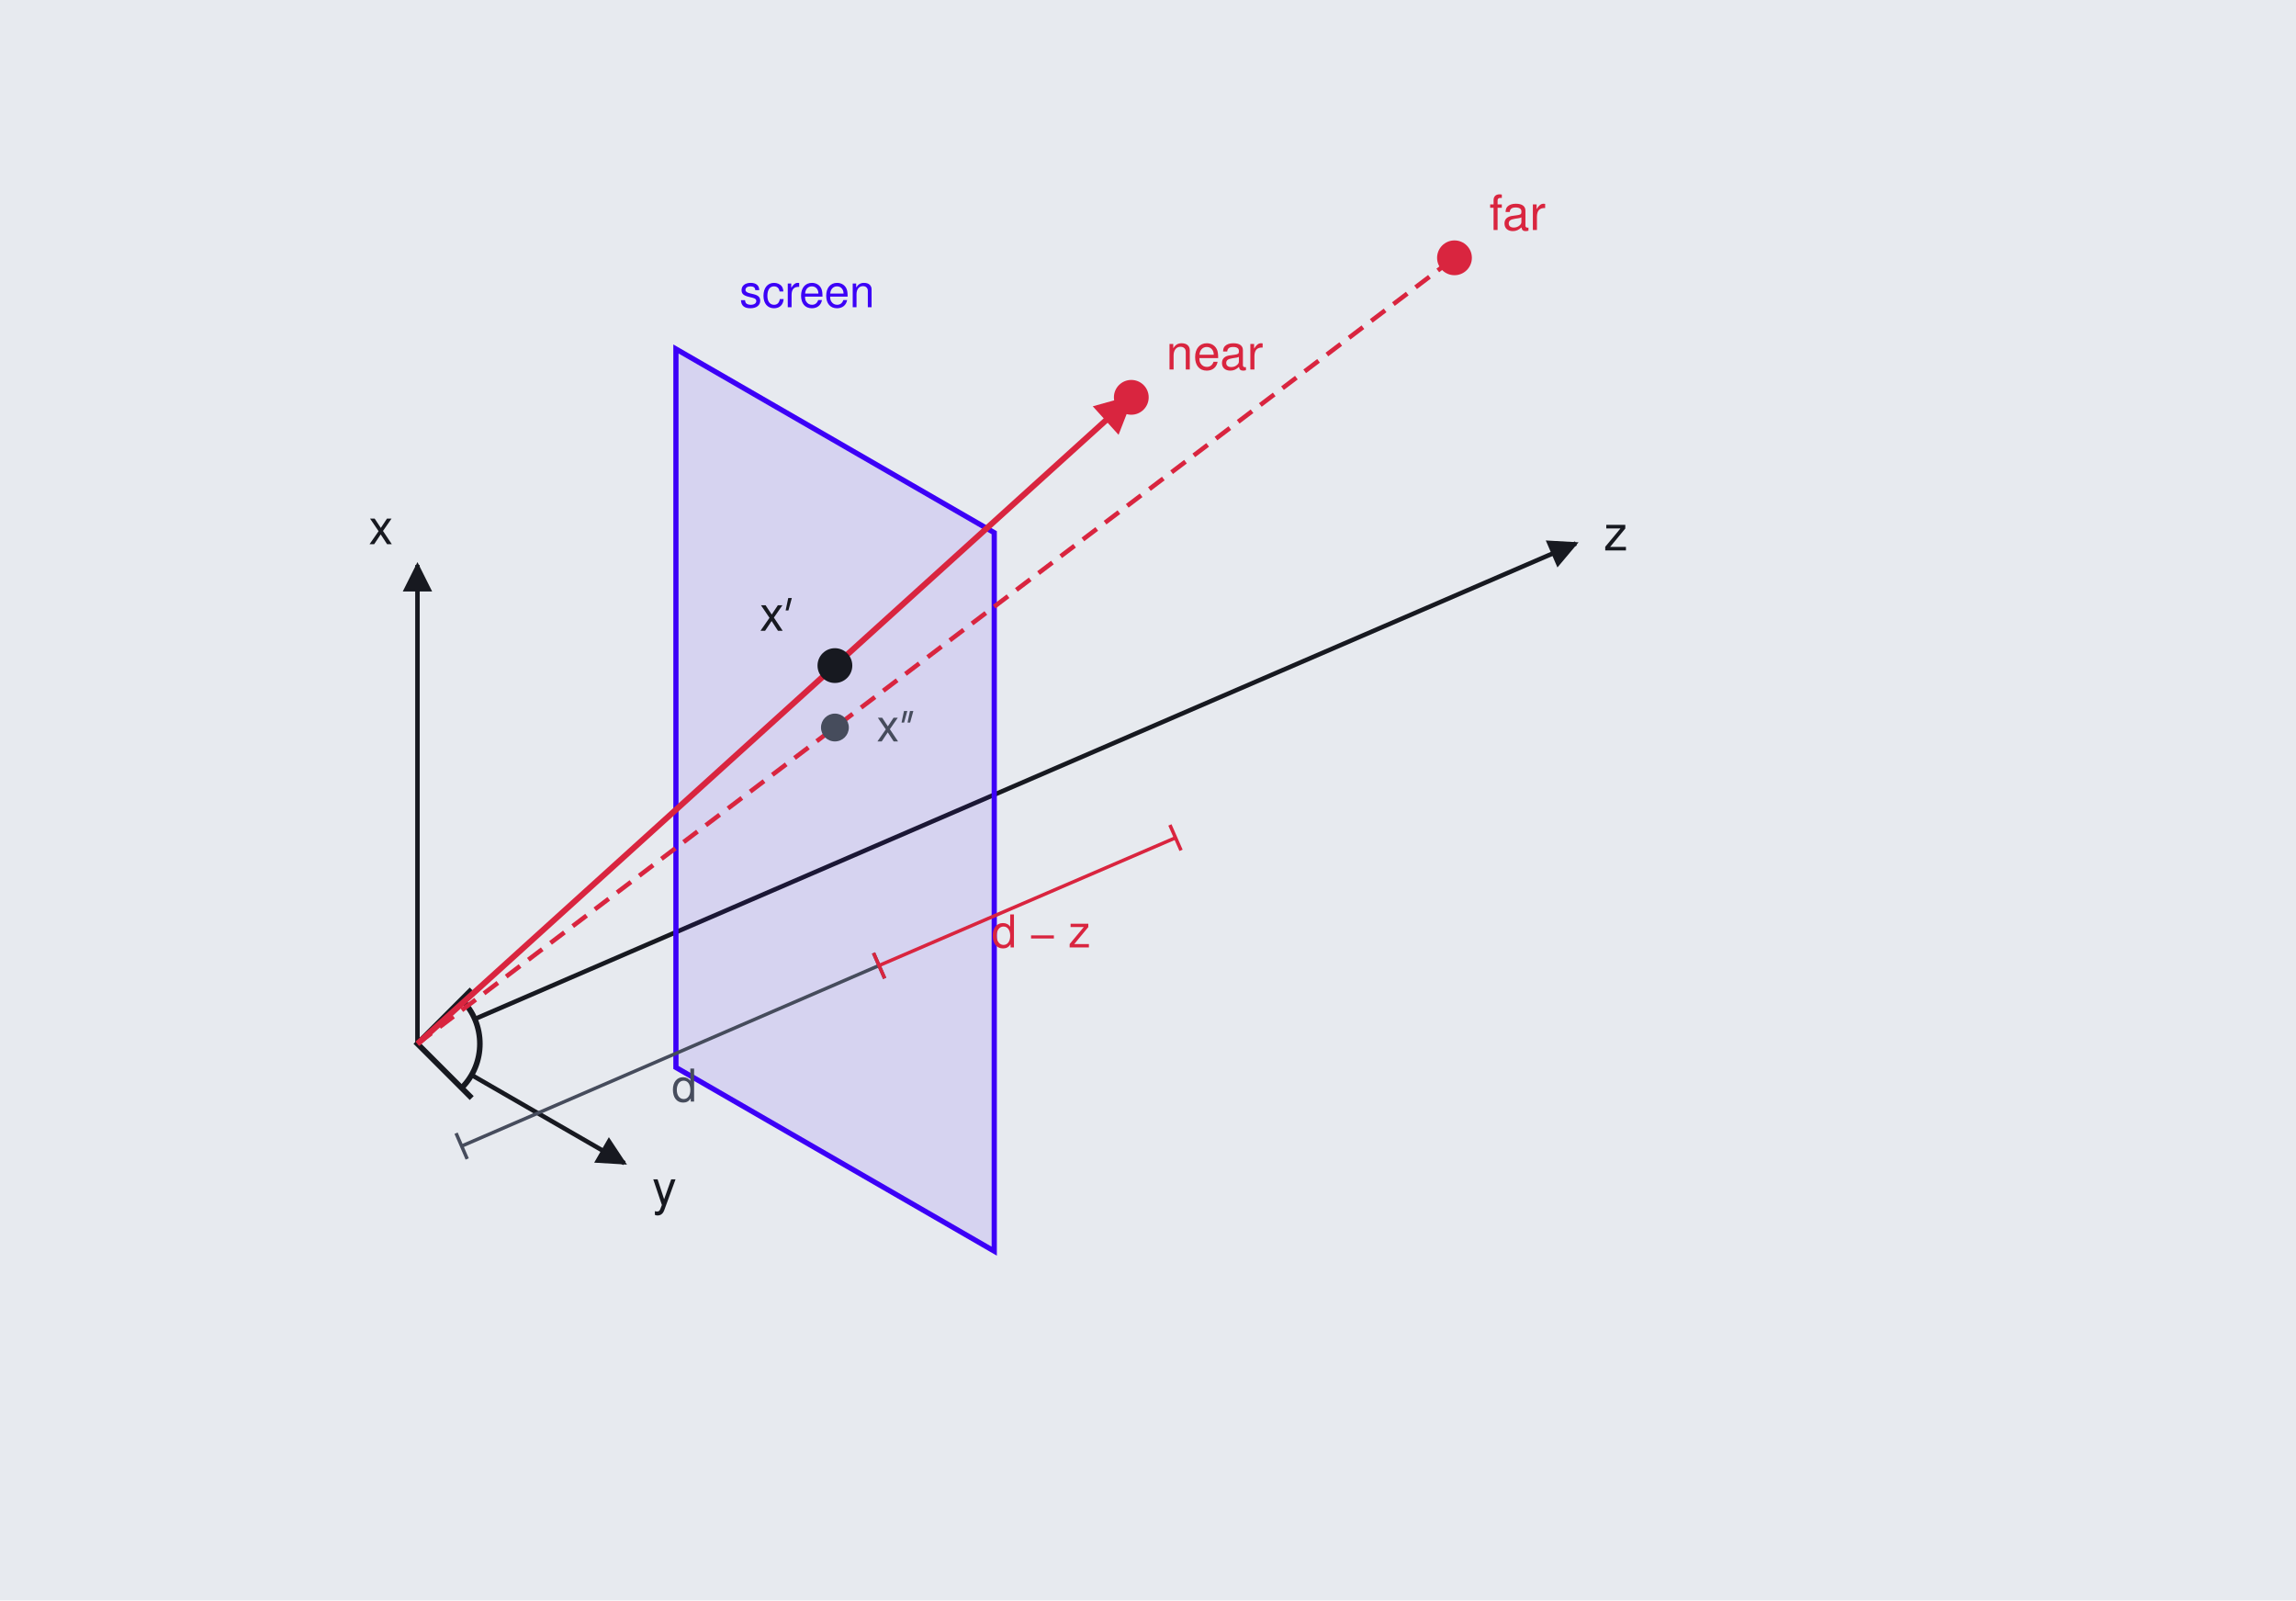
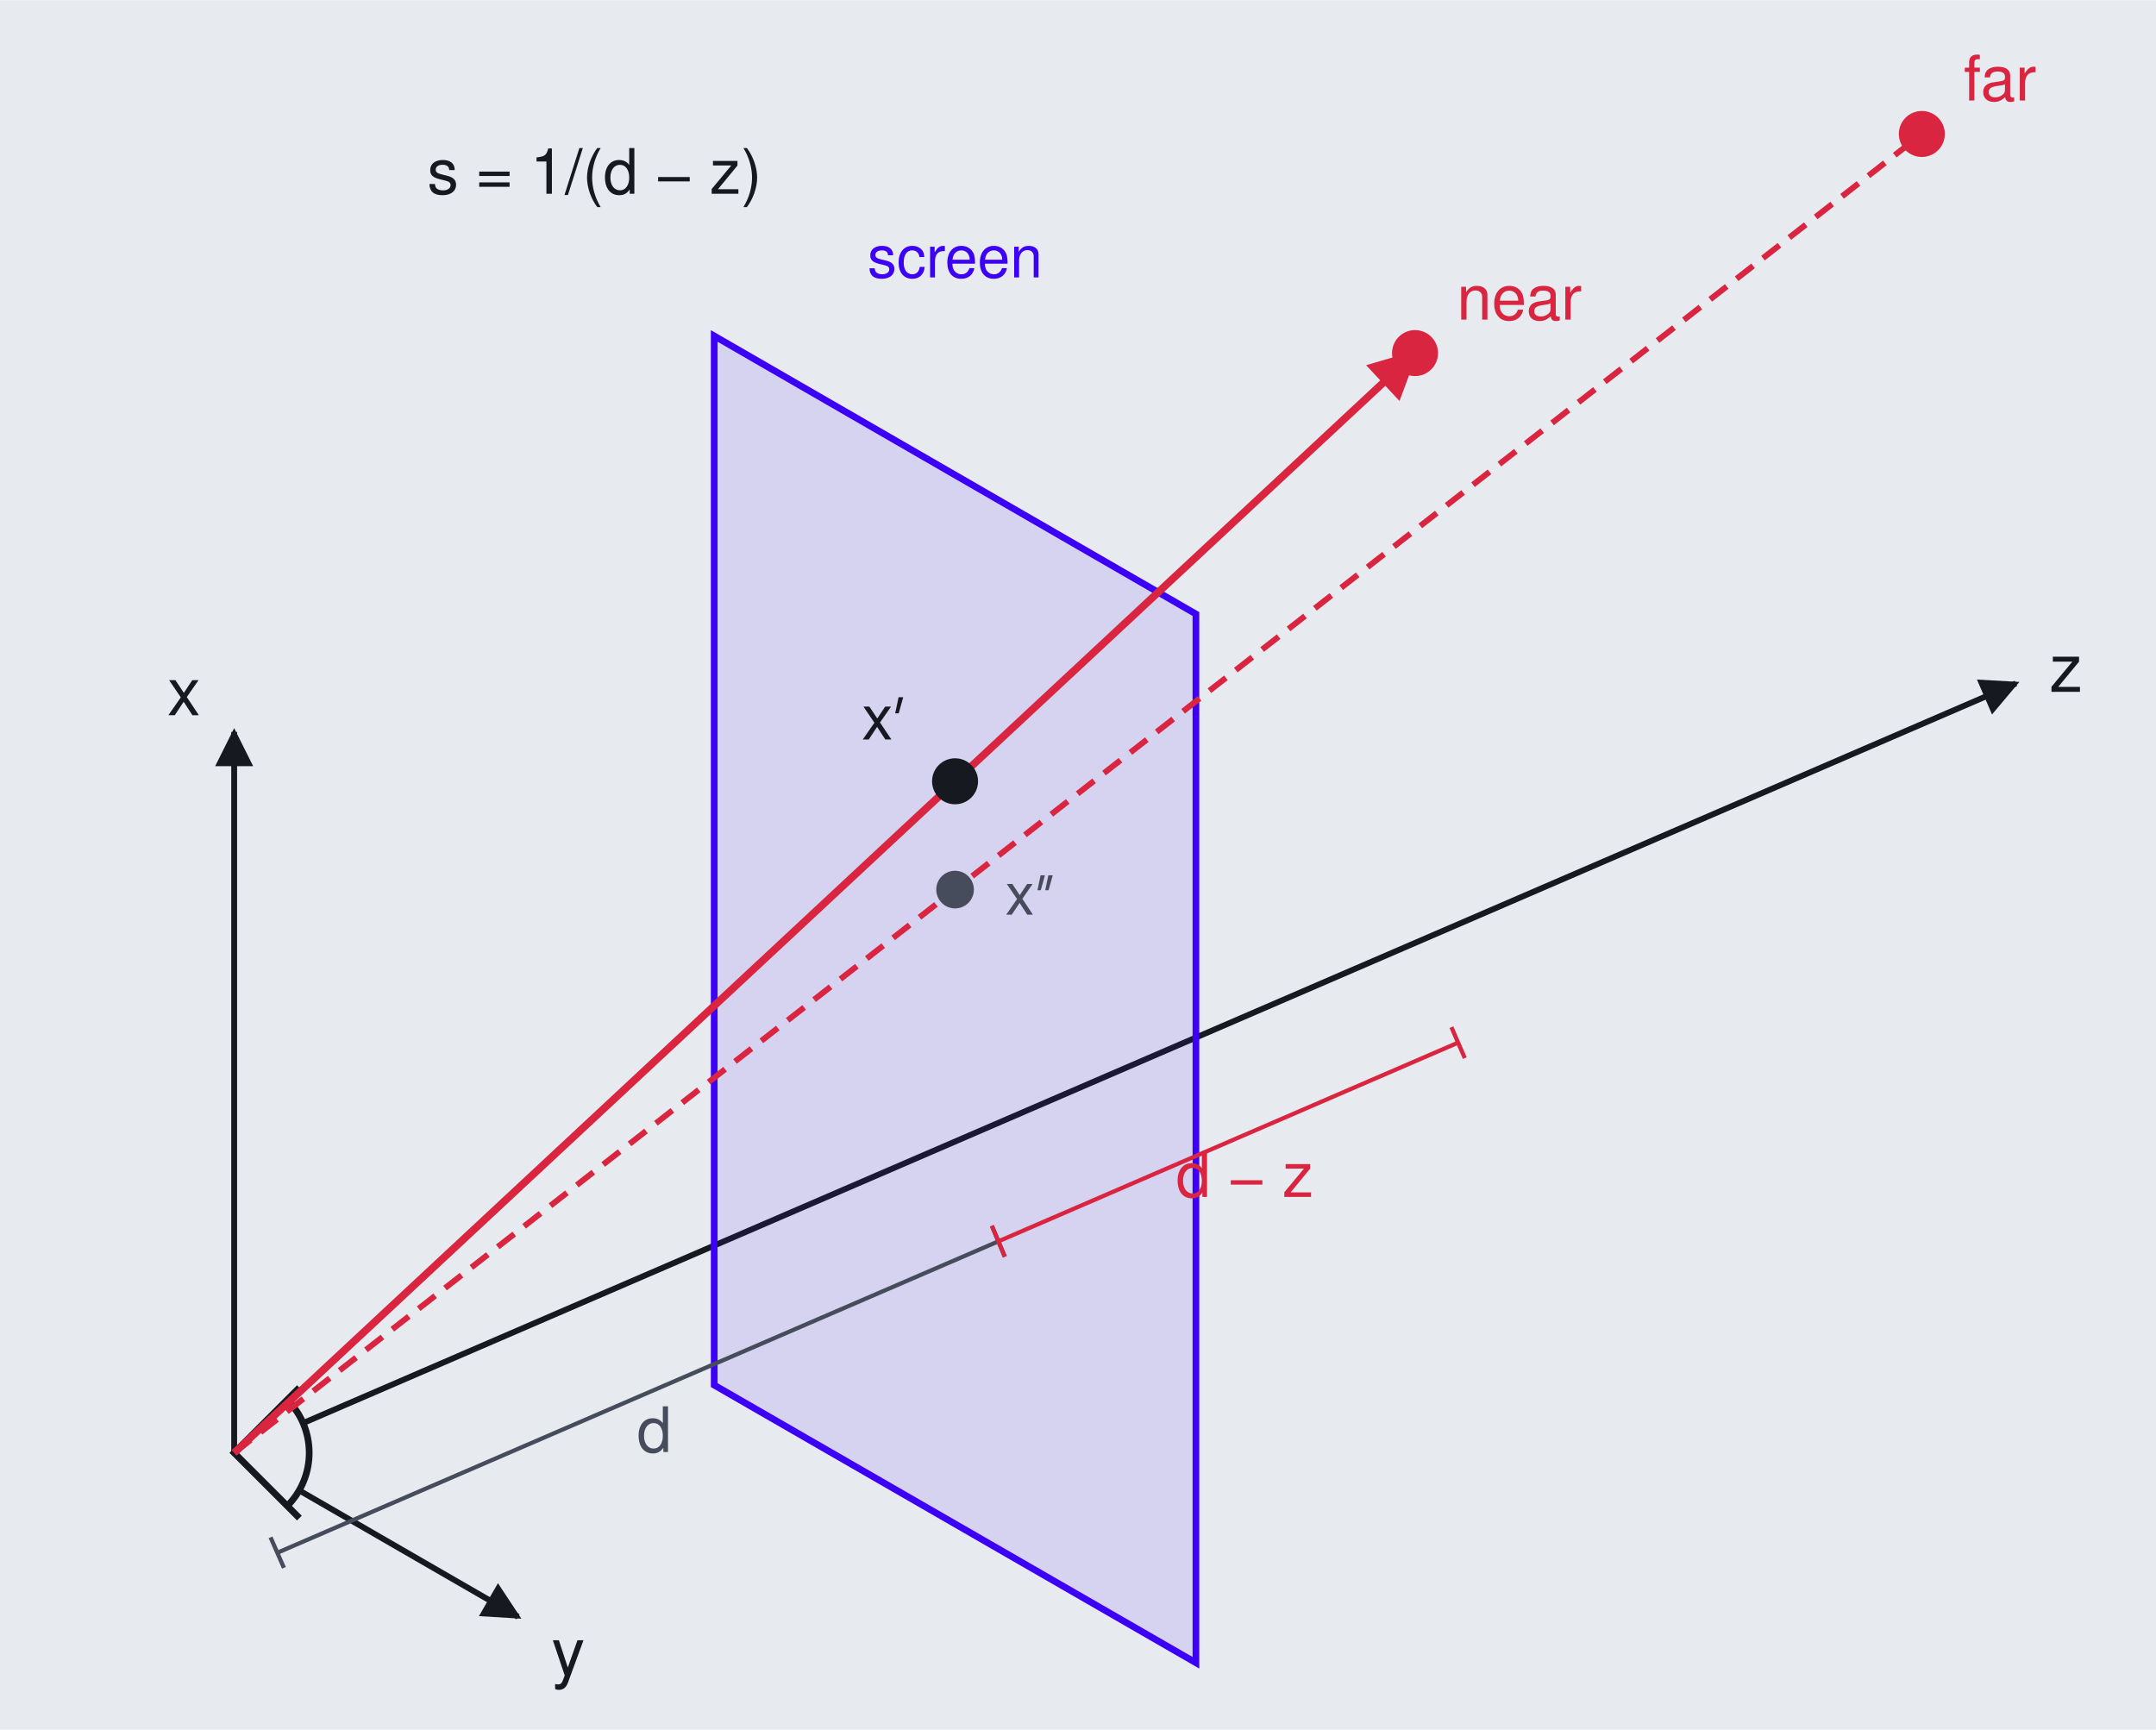
- <svg xmlns="http://www.w3.org/2000/svg" viewBox="0 0 660 460" width="660" height="460" role="img">
-   <rect width="660" height="460" fill="#e7eaef" />
+ <svg xmlns="http://www.w3.org/2000/svg" viewBox="14.0 -97.4 515.6 413.6" width="516" height="414" role="img">
+   <rect x="14.0" y="-97.4" width="515.6" height="413.6" fill="#e7eaef" />
  <defs>
    <marker id="fp-ink" viewBox="0 0 10 10" refX="9" refY="5" markerWidth="6.5" markerHeight="6.5" orient="auto">
      <path d="M0,0 L10,5 L0,10 z" fill="#171920" />
    </marker>
    <marker id="fp-coral" viewBox="0 0 10 10" refX="9" refY="5" markerWidth="6.5" markerHeight="6.5" orient="auto">
      <path d="M0,0 L10,5 L0,10 z" fill="#d9253f" />
    </marker>
    <marker id="fp-blue" viewBox="0 0 10 10" refX="9" refY="5" markerWidth="6.5" markerHeight="6.5" orient="auto">
      <path d="M0,0 L10,5 L0,10 z" fill="#3c00f7" />
    </marker>
  </defs>
-   <line x1="120.0" y1="300.0" x2="453.0" y2="156.2" stroke="#171920" stroke-width="1.3" fill="none" marker-end="url(#fp-ink)" />
-   <line x1="120.0" y1="300.0" x2="120.0" y2="162.4" stroke="#171920" stroke-width="1.3" fill="none" marker-end="url(#fp-ink)" />
-   <line x1="120.0" y1="300.0" x2="179.5" y2="334.3" stroke="#171920" stroke-width="1.3" fill="none" marker-end="url(#fp-ink)" />
-   <text x="461.0" y="158.2" font-family="ui-monospace, GeistMonoVariableVF, Helvetica, monospace" font-size="14" fill="#171920" text-anchor="start">z</text>
-   <text x="106.0" y="156.4" font-family="ui-monospace, GeistMonoVariableVF, Helvetica, monospace" font-size="14" fill="#171920" text-anchor="start">x</text>
-   <text x="187.5" y="346.3" font-family="ui-monospace, GeistMonoVariableVF, Helvetica, monospace" font-size="14" fill="#171920" text-anchor="start">y</text>
-   <polygon points="194.3,100.3 285.8,153.1 285.8,359.6 194.3,306.8" fill="#3c00f7" fill-opacity="0.10" stroke="#3c00f7" stroke-width="1.5" />
-   <text x="232.0" y="88.3" font-family="ui-monospace, GeistMonoVariableVF, Helvetica, monospace" font-size="13" fill="#3c00f7" text-anchor="middle">screen</text>
-   <path d="M120.0,300.0 L132.7,287.3 A18.0,18.0 0 0 1 132.7,312.7 Z" fill="#e7eaef" stroke="none" />
-   <path d="M135.6,284.4 L120.0,300.0 L135.6,315.6" fill="none" stroke="#171920" stroke-width="1.6" stroke-linejoin="miter" />
-   <path d="M132.7,287.3 A18.0,18.0 0 0 1 132.7,312.7" fill="none" stroke="#171920" stroke-width="1.6" />
-   <line x1="120.0" y1="300.0" x2="325.2" y2="114.2" stroke="#d9253f" stroke-width="1.7" fill="none" marker-end="url(#fp-coral)" />
-   <line x1="120.0" y1="300.0" x2="418.1" y2="74.1" stroke="#d9253f" stroke-width="1.3" fill="none" stroke-dasharray="5 3" />
-   <circle cx="240.0" cy="191.3" r="5" fill="#171920" />
-   <circle cx="240.0" cy="209.1" r="4" fill="#464c5c" />
-   <circle cx="325.2" cy="114.2" r="5" fill="#d9253f" />
-   <circle cx="418.1" cy="74.1" r="5" fill="#d9253f" />
-   <text x="335.2" y="106.2" font-family="ui-monospace, GeistMonoVariableVF, Helvetica, monospace" font-size="14" fill="#d9253f" text-anchor="start">near</text>
-   <text x="428.1" y="66.1" font-family="ui-monospace, GeistMonoVariableVF, Helvetica, monospace" font-size="14" fill="#d9253f" text-anchor="start">far</text>
-   <text x="228.0" y="181.3" font-family="ui-monospace, GeistMonoVariableVF, Helvetica, monospace" font-size="14" fill="#171920" text-anchor="end">x′</text>
-   <text x="252.0" y="213.1" font-family="ui-monospace, GeistMonoVariableVF, Helvetica, monospace" font-size="13" fill="#464c5c" text-anchor="start">x″</text>
-   <line x1="132.7" y1="329.4" x2="252.7" y2="277.5" stroke="#464c5c" stroke-width="1" fill="none" />
-   <line x1="131.1" y1="325.7" x2="134.3" y2="333.1" stroke="#464c5c" stroke-width="1" fill="none" />
-   <line x1="251.1" y1="273.9" x2="254.3" y2="281.2" stroke="#464c5c" stroke-width="1" fill="none" />
-   <text x="196.7" y="316.6" font-family="ui-monospace, GeistMonoVariableVF, Helvetica, monospace" font-size="13" fill="#464c5c" text-anchor="middle">d</text>
-   <line x1="252.7" y1="277.5" x2="337.9" y2="240.8" stroke="#d9253f" stroke-width="1" fill="none" />
-   <line x1="251.1" y1="273.9" x2="254.3" y2="281.2" stroke="#d9253f" stroke-width="1" fill="none" />
-   <line x1="336.3" y1="237.1" x2="339.5" y2="244.4" stroke="#d9253f" stroke-width="1" fill="none" />
-   <text x="299.3" y="272.3" font-family="ui-monospace, GeistMonoVariableVF, Helvetica, monospace" font-size="13" fill="#d9253f" text-anchor="middle">d − z</text>
+   <line x1="70.0" y1="250.0" x2="496.1" y2="66.0" stroke="#171920" stroke-width="1.4" fill="none" marker-end="url(#fp-ink)" />
+   <line x1="70.0" y1="250.0" x2="70.0" y2="77.6" stroke="#171920" stroke-width="1.4" fill="none" marker-end="url(#fp-ink)" />
+   <line x1="70.0" y1="250.0" x2="137.9" y2="289.2" stroke="#171920" stroke-width="1.4" fill="none" marker-end="url(#fp-ink)" />
+   <text x="504.1" y="68.0" font-family="ui-monospace, GeistMonoVariableVF, Helvetica, monospace" font-size="16" fill="#171920" text-anchor="start">z</text>
+   <text x="54.0" y="73.6" font-family="ui-monospace, GeistMonoVariableVF, Helvetica, monospace" font-size="16" fill="#171920" text-anchor="start">x</text>
+   <text x="145.9" y="303.2" font-family="ui-monospace, GeistMonoVariableVF, Helvetica, monospace" font-size="16" fill="#171920" text-anchor="start">y</text>
+   <polygon points="184.8,-17.1 300.0,49.4 300.0,300.2 184.8,233.8" fill="#3c00f7" fill-opacity="0.10" stroke="#3c00f7" stroke-width="1.6" />
+   <text x="242.4" y="-31.1" font-family="ui-monospace, GeistMonoVariableVF, Helvetica, monospace" font-size="14" fill="#3c00f7" text-anchor="middle">screen</text>
+   <path d="M70.0,250.0 L82.7,237.3 A18.0,18.0 0 0 1 82.7,262.7 Z" fill="#e7eaef" stroke="none" />
+   <path d="M85.6,234.4 L70.0,250.0 L85.6,265.6" fill="none" stroke="#171920" stroke-width="1.6" stroke-linejoin="miter" />
+   <path d="M82.7,237.3 A18.0,18.0 0 0 1 82.7,262.7" fill="none" stroke="#171920" stroke-width="1.6" />
+   <line x1="70.0" y1="250.0" x2="352.4" y2="-13.0" stroke="#d9253f" stroke-width="1.8" fill="none" marker-end="url(#fp-coral)" />
+   <line x1="70.0" y1="250.0" x2="473.6" y2="-65.4" stroke="#d9253f" stroke-width="1.4" fill="none" stroke-dasharray="5 3" />
+   <circle cx="242.4" cy="89.4" r="5.5" fill="#171920" />
+   <circle cx="242.4" cy="115.3" r="4.5" fill="#464c5c" />
+   <circle cx="352.4" cy="-13.0" r="5.5" fill="#d9253f" />
+   <circle cx="473.6" cy="-65.4" r="5.5" fill="#d9253f" />
+   <text x="362.4" y="-21.0" font-family="ui-monospace, GeistMonoVariableVF, Helvetica, monospace" font-size="15" fill="#d9253f" text-anchor="start">near</text>
+   <text x="483.6" y="-73.4" font-family="ui-monospace, GeistMonoVariableVF, Helvetica, monospace" font-size="15" fill="#d9253f" text-anchor="start">far</text>
+   <text x="230.4" y="79.4" font-family="ui-monospace, GeistMonoVariableVF, Helvetica, monospace" font-size="15" fill="#171920" text-anchor="end">x′</text>
+   <text x="254.4" y="121.3" font-family="ui-monospace, GeistMonoVariableVF, Helvetica, monospace" font-size="14" fill="#464c5c" text-anchor="start">x″</text>
+   <line x1="80.3" y1="273.9" x2="252.8" y2="199.4" stroke="#464c5c" stroke-width="1" fill="none" />
+   <line x1="78.7" y1="270.2" x2="81.9" y2="277.5" stroke="#464c5c" stroke-width="1" fill="none" />
+   <line x1="251.2" y1="195.7" x2="254.3" y2="203.1" stroke="#464c5c" stroke-width="1" fill="none" />
+   <text x="170.5" y="249.8" font-family="ui-monospace, GeistMonoVariableVF, Helvetica, monospace" font-size="15" fill="#464c5c" text-anchor="middle">d</text>
+   <line x1="252.8" y1="199.4" x2="362.7" y2="151.9" stroke="#d9253f" stroke-width="1" fill="none" />
+   <line x1="251.2" y1="195.7" x2="254.3" y2="203.1" stroke="#d9253f" stroke-width="1" fill="none" />
+   <line x1="361.1" y1="148.2" x2="364.3" y2="155.6" stroke="#d9253f" stroke-width="1" fill="none" />
+   <text x="311.7" y="188.8" font-family="ui-monospace, GeistMonoVariableVF, Helvetica, monospace" font-size="15" fill="#d9253f" text-anchor="middle">d − z</text>
+   <text x="156.2" y="-51.1" font-family="ui-monospace, GeistMonoVariableVF, Helvetica, monospace" font-size="15" fill="#171920" text-anchor="middle">s = 1/(d − z)</text>
</svg>
